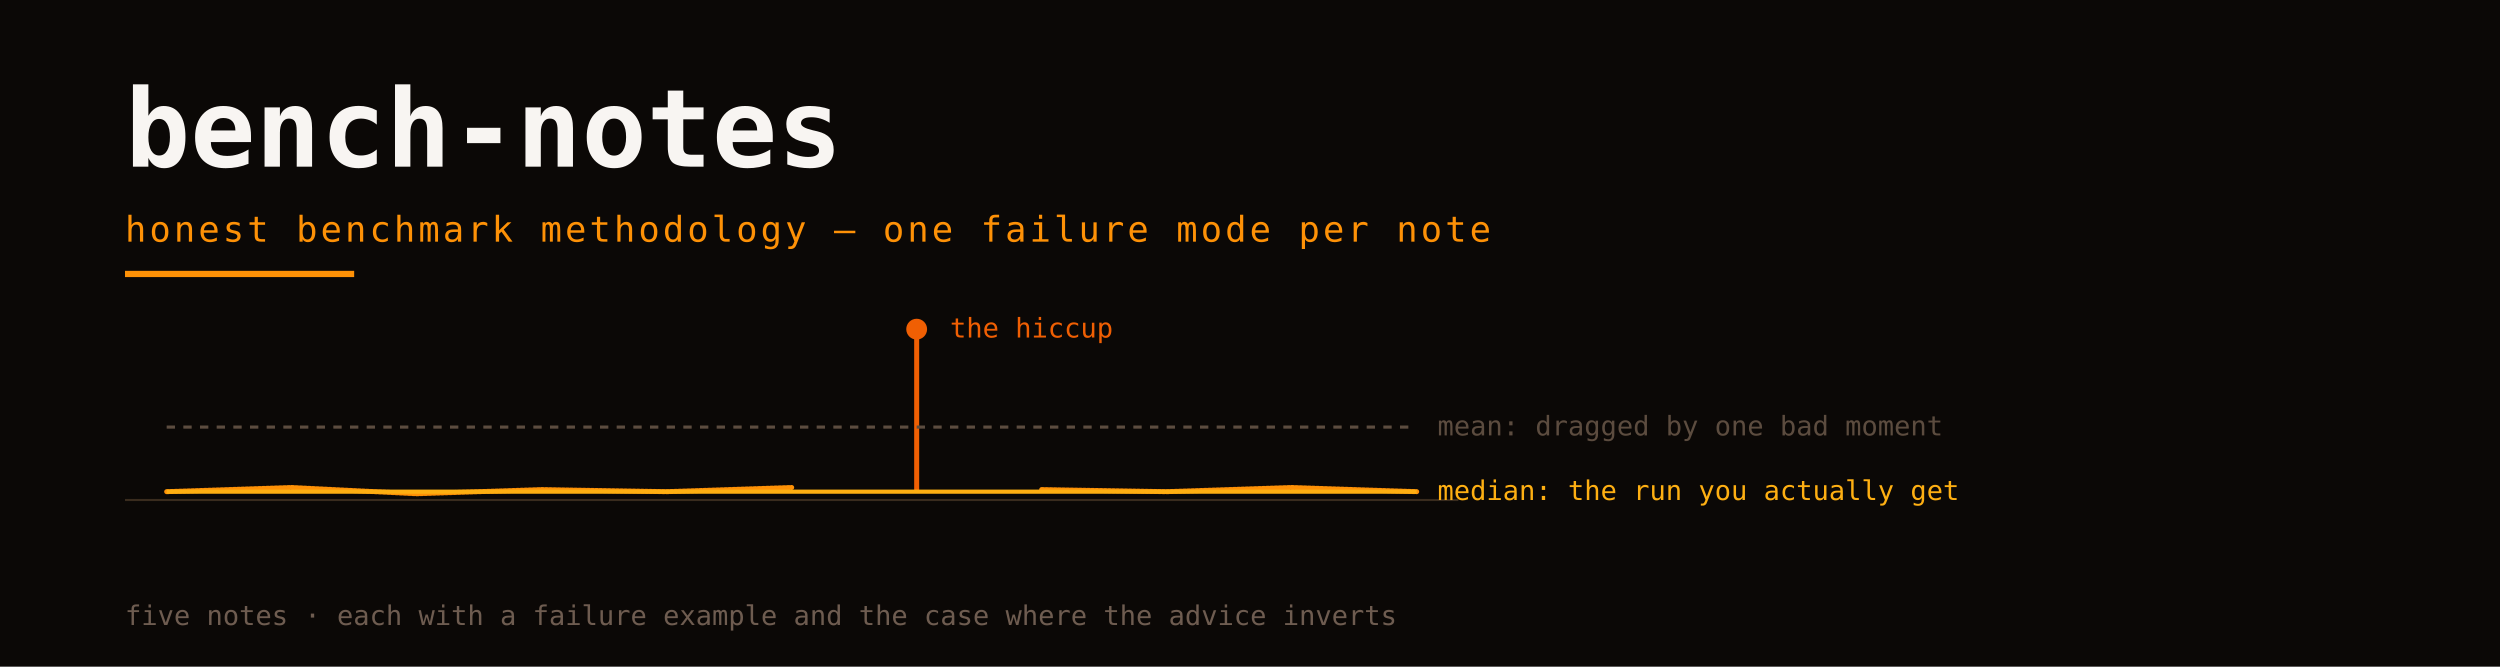
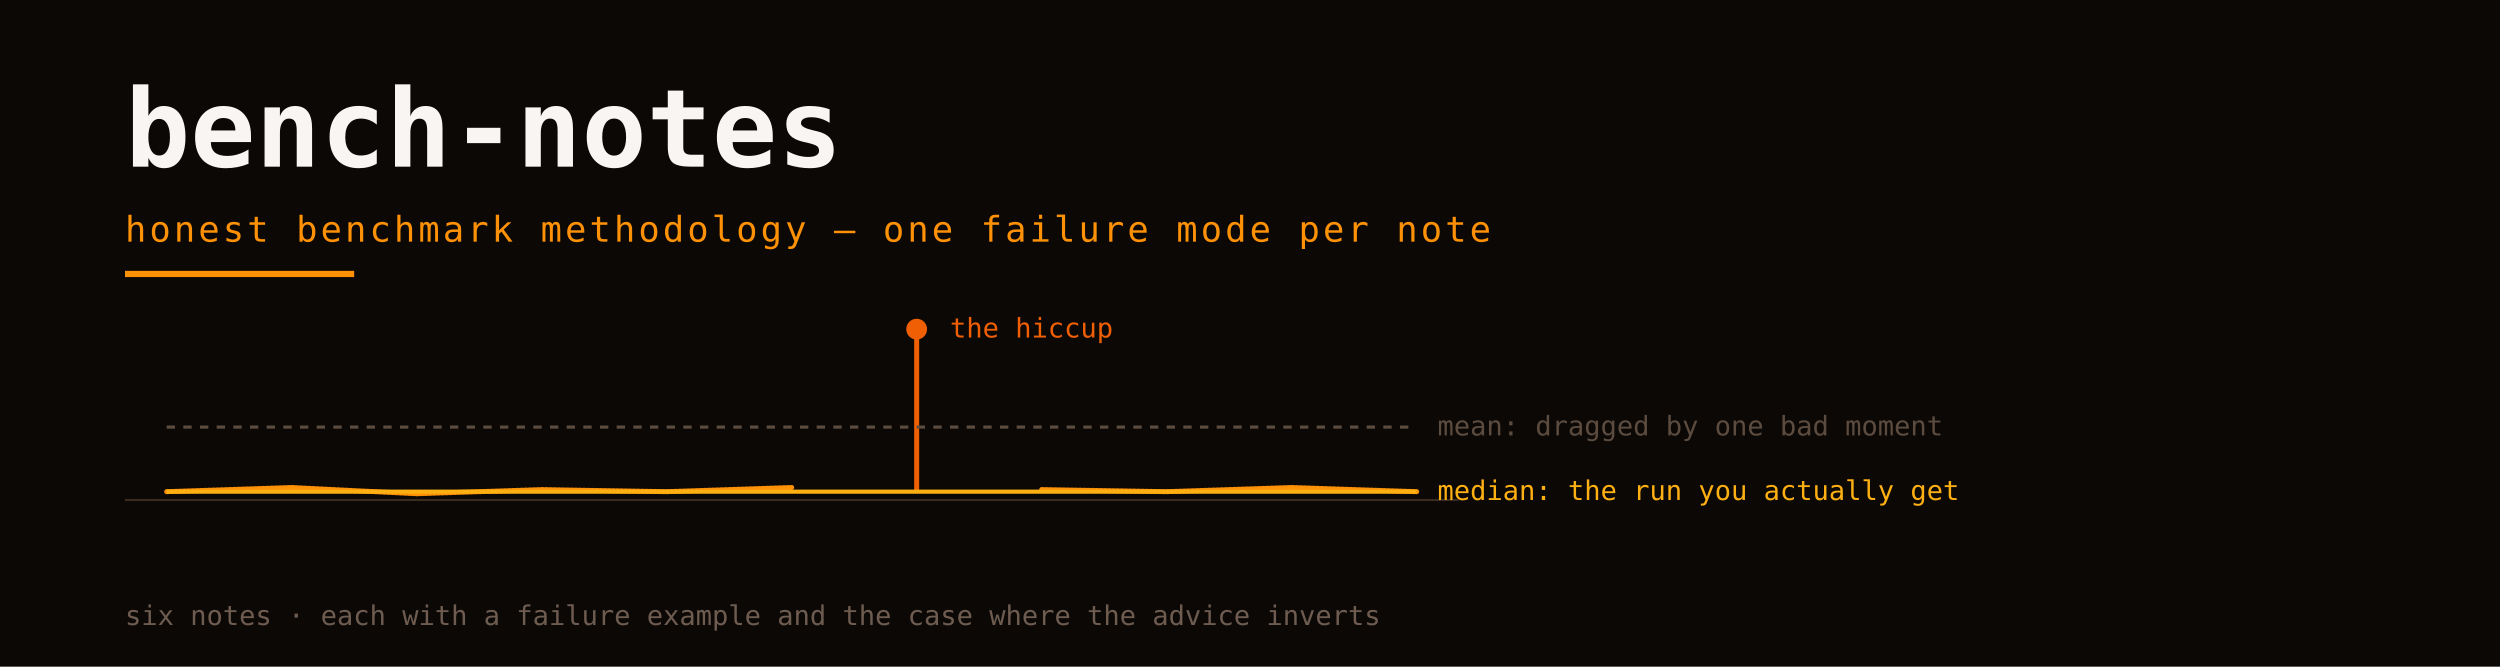
<svg xmlns="http://www.w3.org/2000/svg" viewBox="0 0 1200 320" width="1200" height="320" role="img" aria-label="bench-notes — two distributions: the mean chases the outlier, the median holds">
  <style>
    .draw { animation: draw 2.2s cubic-bezier(.4,0,.2,1) .4s both; }
    .draw2 { animation: draw 2.2s cubic-bezier(.4,0,.2,1) 1.2s both; }
    .outlier { animation: pop .5s ease-out 2.2s both; }
    .meanline { animation: slide 1.4s ease-out 2.6s both; }
    .medline { animation: rise2 .8s ease-out 3.4s both; }
    @keyframes draw { from { stroke-dashoffset: 1; } }
    @keyframes pop { from { opacity: 0; transform: translateY(14px); } }
    @keyframes slide { from { opacity: 0; } }
    @keyframes rise2 { from { opacity: 0; } }
    @media (prefers-reduced-motion: reduce) { .draw, .draw2, .outlier, .meanline, .medline { animation: none; } }
  </style>
  <rect width="1200" height="320" fill="#0b0806" />
  <text x="60" y="80" font-family="ui-monospace, SFMono-Regular, Menlo, Consolas, monospace" font-size="52" font-weight="700" fill="#F8F5F2">bench-notes</text>
  <text x="60" y="116" font-family="ui-monospace, Menlo, monospace" font-size="17" letter-spacing="1.5" fill="#FE9106">honest benchmark methodology — one failure mode per note</text>
  <rect x="60" y="130" width="110" height="3" fill="#FE9106" />
  <line x1="60" y1="240" x2="700" y2="240" stroke="#3a2c1e" stroke-width="1" />
  <path class="draw" pathLength="1" stroke-dasharray="1" stroke-dashoffset="0" d="M80 236 L140 234 L200 237 L260 235 L320 236 L380 234" fill="none" stroke="#FE9106" stroke-width="2.4" stroke-linecap="round" />
  <g class="outlier">
    <line x1="440" y1="236" x2="440" y2="160" stroke="#F05F03" stroke-width="2.4" />
    <circle cx="440" cy="158" r="5" fill="#F05F03" />
    <text x="456" y="162" font-family="ui-monospace, Menlo, monospace" font-size="13" fill="#F05F03">the hiccup</text>
  </g>
  <path class="draw2" pathLength="1" stroke-dasharray="1" stroke-dashoffset="0" d="M500 235 L560 236 L620 234 L680 236" fill="none" stroke="#FE9106" stroke-width="2.4" stroke-linecap="round" />
  <g class="meanline">
    <line x1="80" y1="205" x2="680" y2="205" stroke="#5c4c3f" stroke-width="1.5" stroke-dasharray="4 4" />
    <text x="690" y="209" font-family="ui-monospace, Menlo, monospace" font-size="13" fill="#5c4c3f">mean: dragged by one bad moment</text>
  </g>
  <g class="medline">
    <line x1="80" y1="236" x2="680" y2="236" stroke="#FEAF12" stroke-width="2" />
    <text x="690" y="240" font-family="ui-monospace, Menlo, monospace" font-size="13" fill="#FEAF12">median: the run you actually get</text>
  </g>
-   <text x="60" y="300" font-family="ui-monospace, Menlo, monospace" font-size="13" fill="#6e5c50">five notes · each with a failure example and the case where the advice inverts</text>
+   <text x="60" y="300" font-family="ui-monospace, Menlo, monospace" font-size="13" fill="#6e5c50">six notes · each with a failure example and the case where the advice inverts</text>
</svg>
